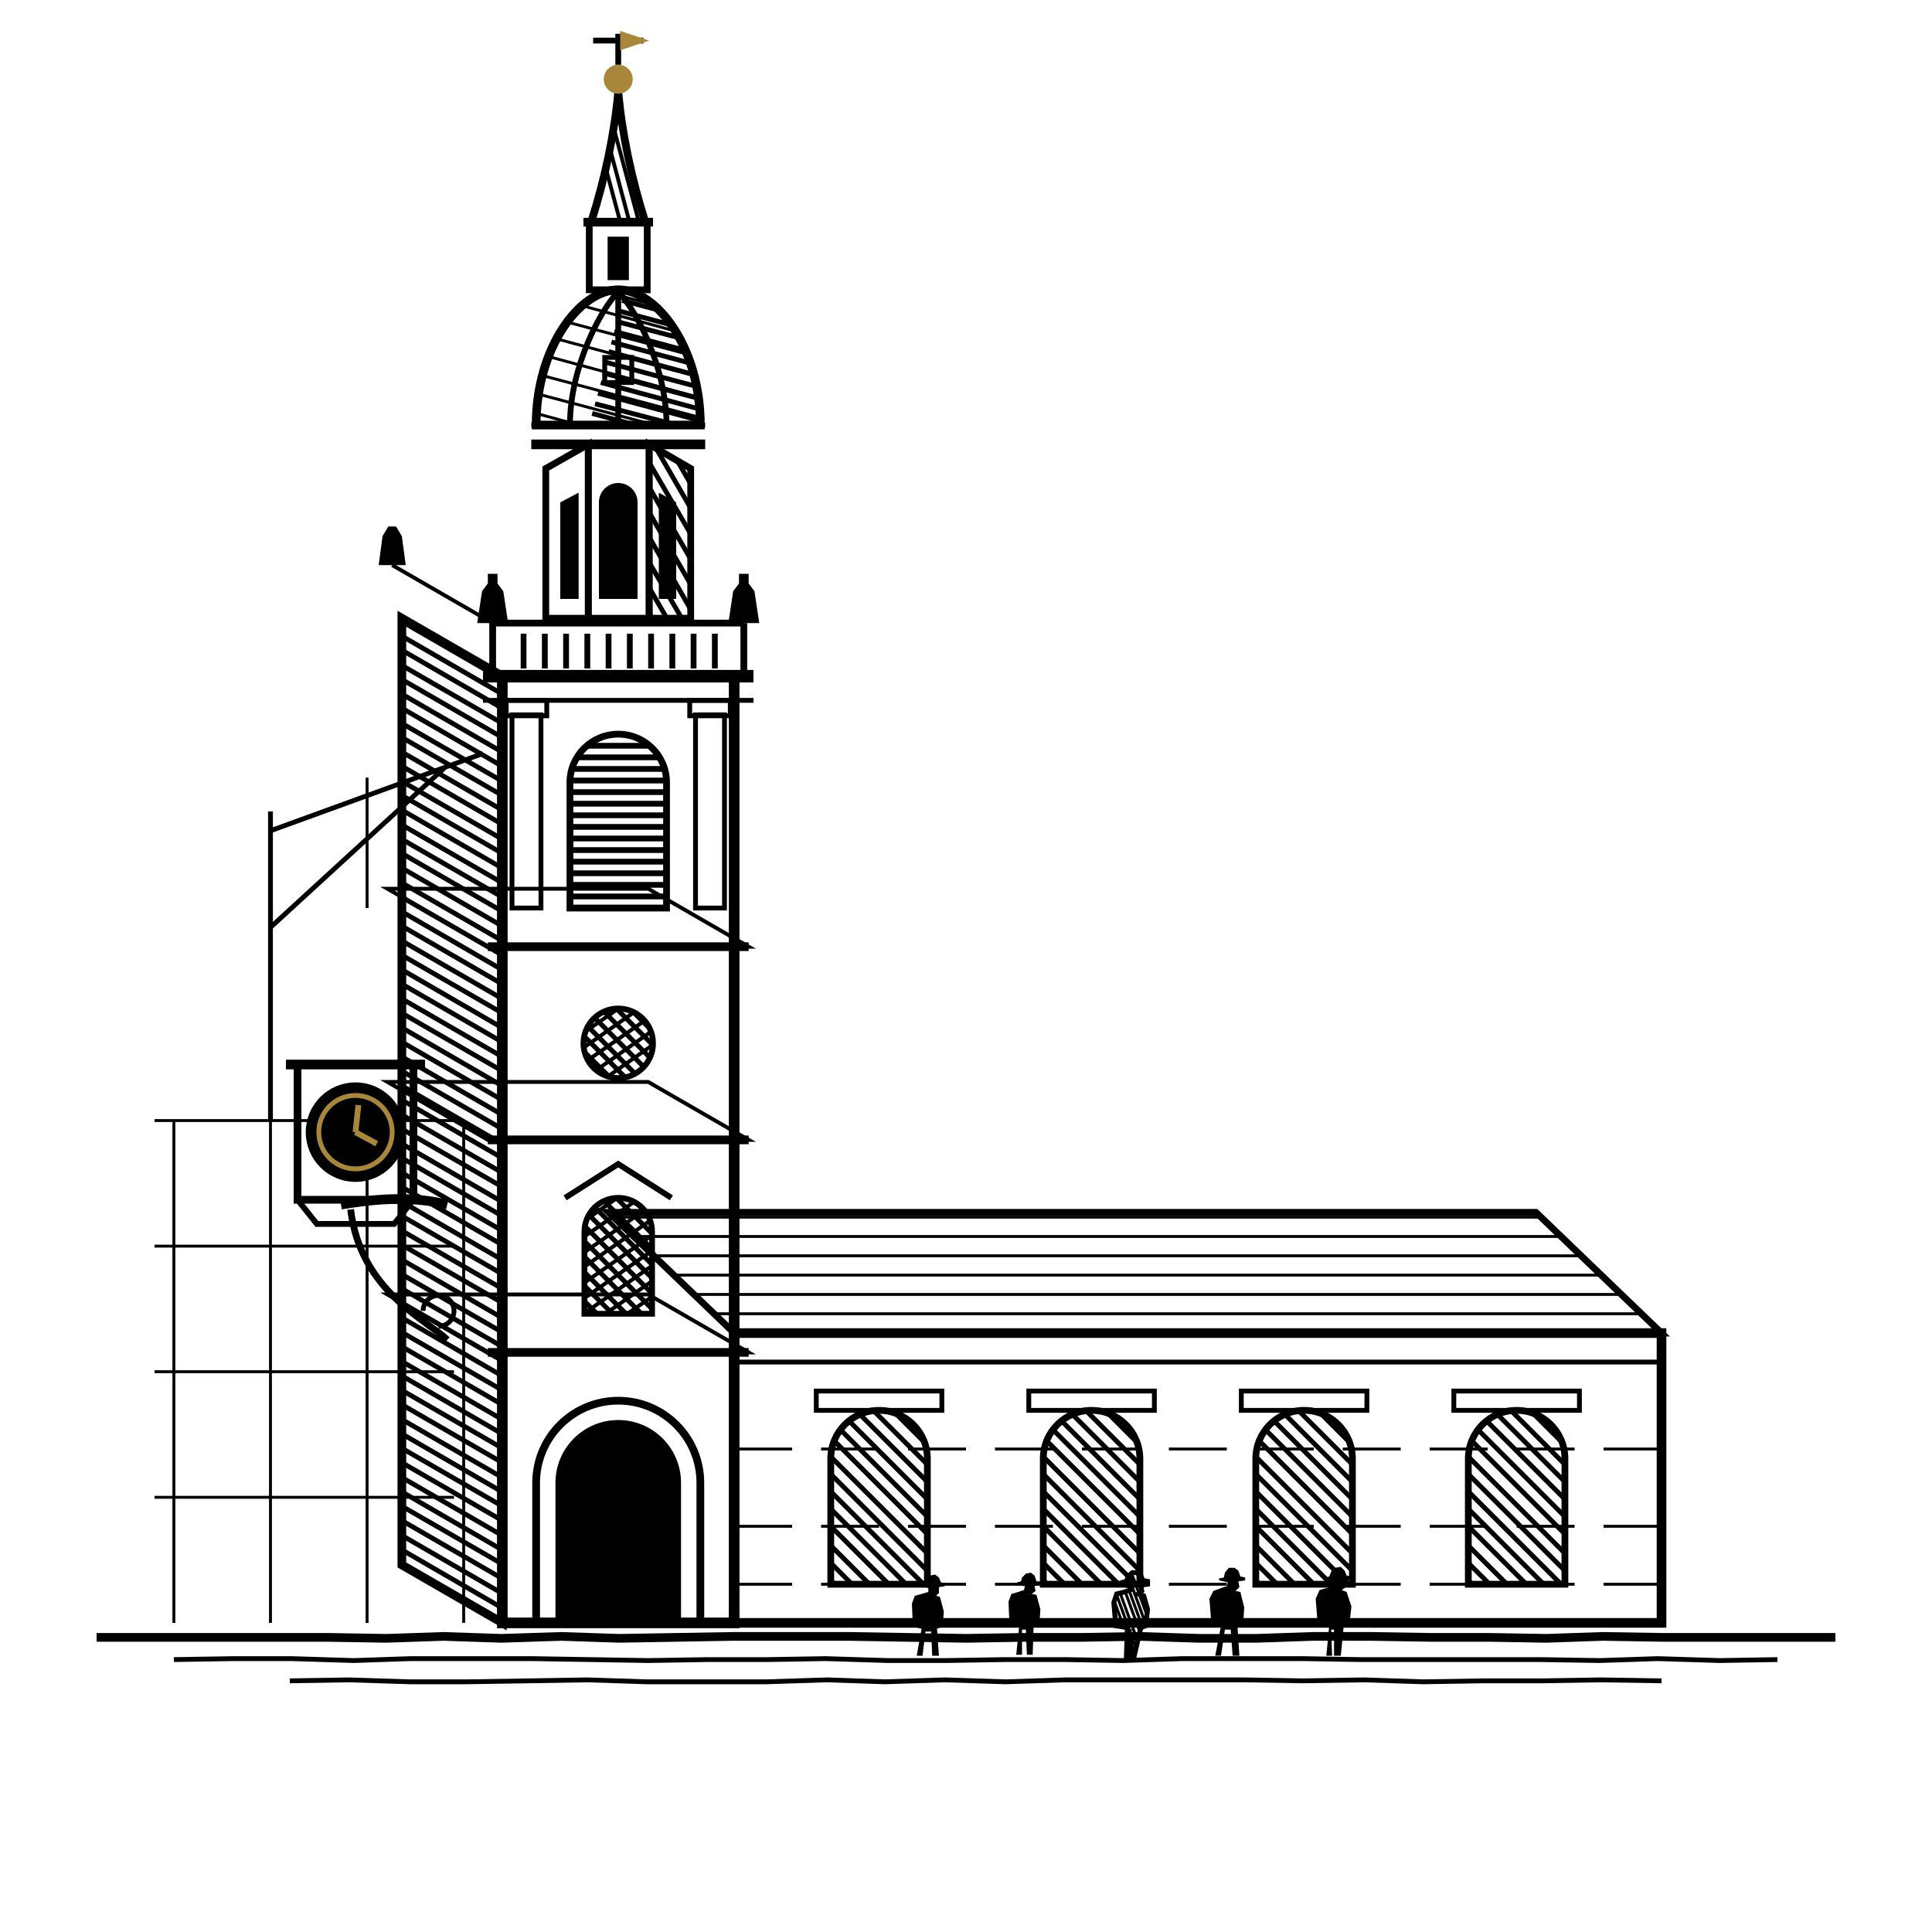
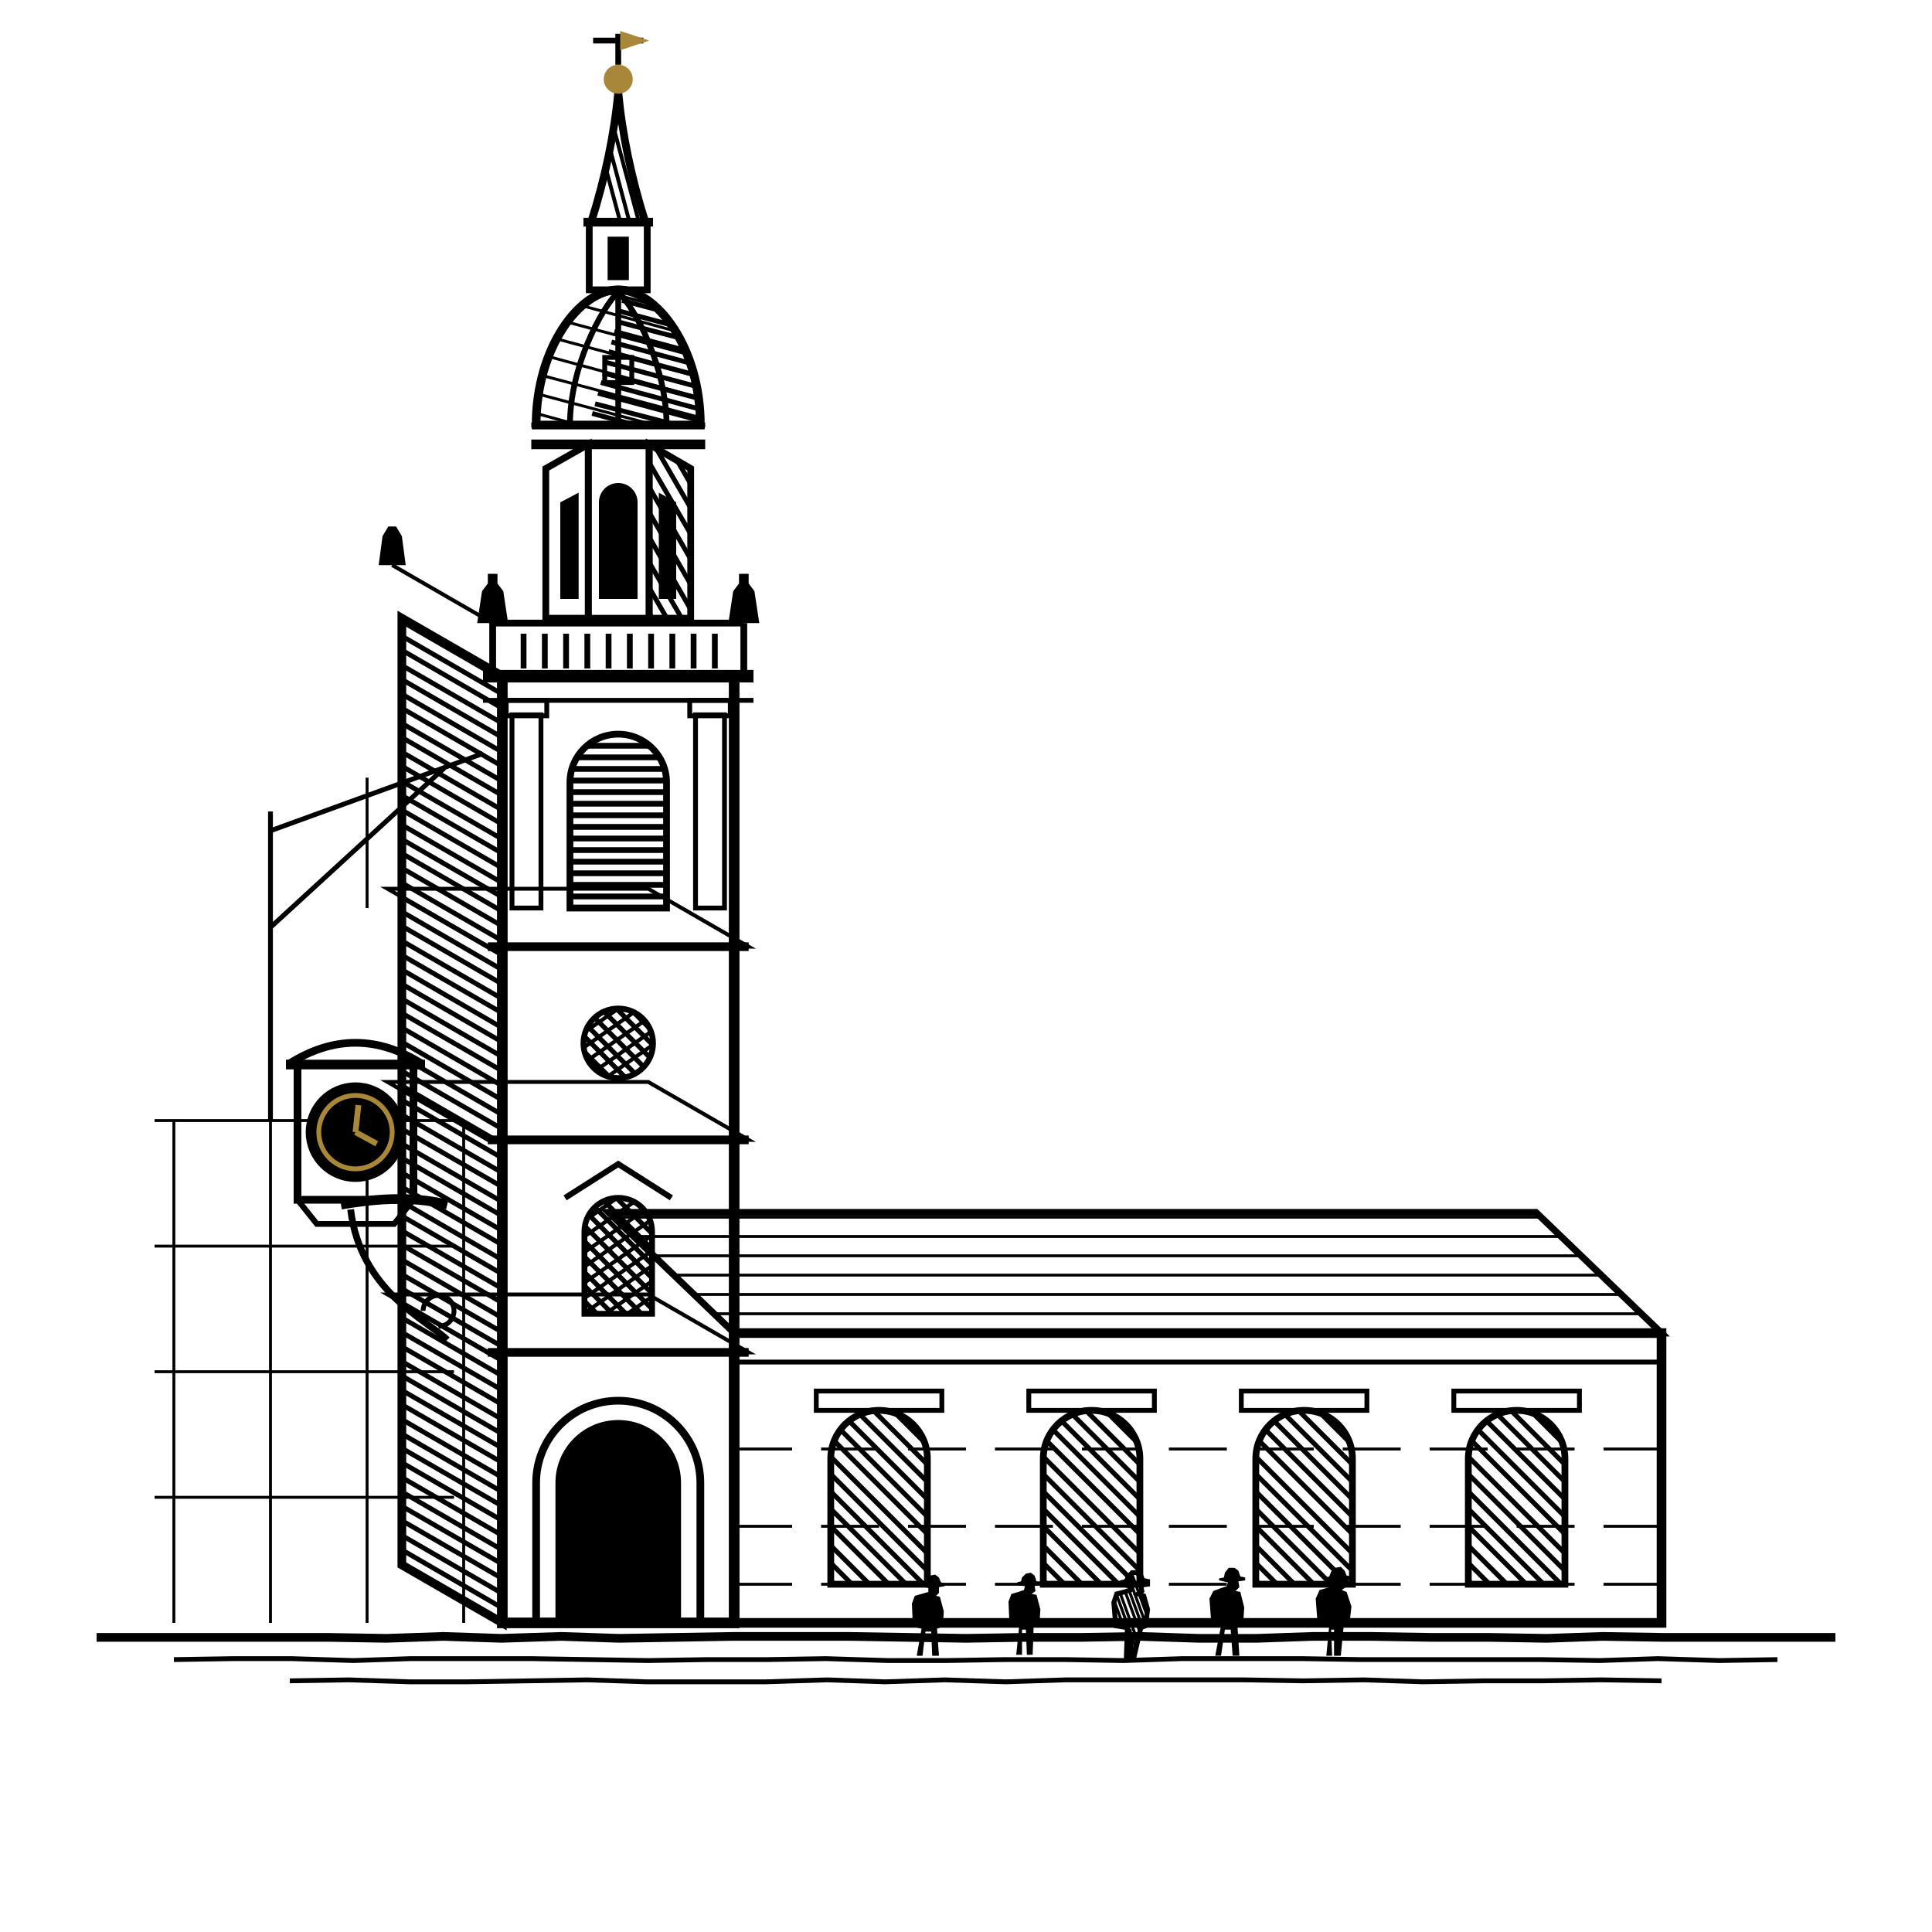
<svg xmlns="http://www.w3.org/2000/svg" viewBox="0 0 200 200">
  <defs>
    <clipPath id="st-magnus-martyr-k1">
      <path d="M76 138L172 138L159 125.5L63 125.5Z" />
    </clipPath>
    <clipPath id="st-magnus-martyr-k2">
      <path d="M86 164L86 151A5 5 0 0 1 96 151L96 164Z" />
    </clipPath>
    <clipPath id="st-magnus-martyr-k3">
      <path d="M108 164L108 151A5 5 0 0 1 118 151L118 164Z" />
    </clipPath>
    <clipPath id="st-magnus-martyr-k4">
      <path d="M130 164L130 151A5 5 0 0 1 140 151L140 164Z" />
    </clipPath>
    <clipPath id="st-magnus-martyr-k5">
      <path d="M152 164L152 151A5 5 0 0 1 162 151L162 164Z" />
    </clipPath>
    <clipPath id="st-magnus-martyr-k6">
      <path d="M52 70L41.6 64L41.6 162L52 168Z" />
    </clipPath>
    <clipPath id="st-magnus-martyr-k7">
      <path d="M60.5 136L60.5 127.5A3.5 3.5 0 0 1 67.5 127.5L67.5 136Z" />
    </clipPath>
    <clipPath id="st-magnus-martyr-k8">
      <path d="M60.4 108A3.6 3.6 0 1 0 67.6 108A3.6 3.6 0 1 0 60.4 108Z" />
    </clipPath>
    <clipPath id="st-magnus-martyr-k9">
      <path d="M59 94L59 81A5 5 0 0 1 69 81L69 94Z" />
    </clipPath>
    <clipPath id="st-magnus-martyr-k10">
      <path d="M67.2 46L71.5 48.5L71.5 64L67.2 64Z" />
    </clipPath>
    <clipPath id="st-magnus-martyr-k11">
      <path d="M55.5 44C55.5 36 60 30 64 30C68 30 72.5 36 72.5 44Z" />
    </clipPath>
    <clipPath id="st-magnus-martyr-k12">
      <path d="M55.5 44C55.5 36 60 30 64 30C68 30 72.5 36 72.5 44Z" />
    </clipPath>
    <clipPath id="st-magnus-martyr-k13">
      <path d="M61.2 23Q63.4 16 64 9.5Q64.6 16 66.8 23Z" />
    </clipPath>
    <clipPath id="st-magnus-martyr-k14">
      <path d="M116.6 171.5L116.7 168.5L115.5 168.3L115.3 165.9L115.6 165L116.4 164.8L117 164.6L117 164.2L116.2 164L116.2 163.8L116.6 163.7L116.8 163.2L117.2 162.8L117.7 162.8L118.1 163.1L118.3 163.6L118.8 163.7L118.8 164L118.1 164.1L118.2 164.7L117.8 165L118.4 165.2L118.8 166.6L118.6 168.3L118.1 168.5L117.4 171.5L116.8 171.5L116.9 168.9L116.8 168.9L117.3 171.5Z" />
    </clipPath>
  </defs>
  <path d="M16 155L47 155" fill="none" stroke="currentColor" stroke-width="0.3" stroke-linecap="butt" />
  <path d="M16 142L47 142" fill="none" stroke="currentColor" stroke-width="0.3" stroke-linecap="butt" />
  <path d="M16 129L47 129" fill="none" stroke="currentColor" stroke-width="0.3" stroke-linecap="butt" />
  <path d="M16 116L47 116" fill="none" stroke="currentColor" stroke-width="0.3" stroke-linecap="butt" />
  <path d="M18 116L18 168" fill="none" stroke="currentColor" stroke-width="0.3" stroke-linecap="butt" />
  <path d="M28 116L28 168" fill="none" stroke="currentColor" stroke-width="0.3" stroke-linecap="butt" />
  <path d="M38 116L38 168" fill="none" stroke="currentColor" stroke-width="0.3" stroke-linecap="butt" />
  <path d="M48 116L48 168" fill="none" stroke="currentColor" stroke-width="0.3" stroke-linecap="butt" />
  <path d="M28 116L28 84M28 86L50 78M28 96L46 79.5" fill="none" stroke="currentColor" stroke-width="0.5" />
  <path d="M38 80.5L38 94" fill="none" stroke="currentColor" stroke-width="0.3" />
  <path d="M76 138L172 138L159 125.5L63 125.5Z" fill="none" stroke="currentColor" stroke-width="0.7" />
  <path d="M60 110L175 110M60 112L175 112M60 114L175 114M60 116L175 116M60 118L175 118M60 120L175 120M60 122L175 122M60 124L175 124M60 126L175 126M60 128L175 128M60 130L175 130M60 132L175 132M60 134L175 134M60 136L175 136M60 138L175 138M60 140L175 140" fill="none" stroke="currentColor" stroke-width="0.3" stroke-linecap="butt" clip-path="url(#st-magnus-martyr-k1)" />
  <path d="M76 138L172 138L172 168L76 168Z" fill="none" stroke="currentColor" stroke-width="1" />
  <path d="M76 141L172 141" fill="none" stroke="currentColor" stroke-width="0.5" stroke-linecap="butt" />
  <path d="M86 164L86 151A5 5 0 0 1 96 151L96 164Z" fill="none" stroke="currentColor" stroke-width="0.7" />
  <path d="M91 141L107 157M90.1 141.9L106.1 157.9M89.2 142.8L105.2 158.8M88.2 143.8L104.2 159.8M87.3 144.7L103.3 160.7M86.4 145.6L102.4 161.6M85.5 146.5L101.5 162.5M84.6 147.4L100.6 163.4M83.6 148.4L99.6 164.4M82.7 149.3L98.7 165.3M81.8 150.2L97.8 166.2M80.9 151.1L96.9 167.1M80 152L96 168M79 153L95 169M78.1 153.9L94.1 169.9M77.2 154.8L93.2 170.8M76.3 155.7L92.3 171.7M75.4 156.6L91.4 172.6" fill="none" stroke="currentColor" stroke-width="0.5" stroke-linecap="butt" clip-path="url(#st-magnus-martyr-k2)" />
  <path d="M84.5 144L97.5 144L97.5 146L84.5 146Z" fill="none" stroke="currentColor" stroke-width="0.5" />
  <path d="M108 164L108 151A5 5 0 0 1 118 151L118 164Z" fill="none" stroke="currentColor" stroke-width="0.7" />
  <path d="M113 141L129 157M112.1 141.9L128.1 157.9M111.2 142.8L127.2 158.8M110.2 143.8L126.2 159.8M109.3 144.7L125.3 160.7M108.4 145.6L124.4 161.6M107.5 146.5L123.5 162.5M106.6 147.4L122.6 163.4M105.6 148.4L121.6 164.4M104.7 149.3L120.7 165.3M103.8 150.2L119.8 166.2M102.9 151.1L118.9 167.1M102 152L118 168M101 153L117 169M100.1 153.9L116.1 169.9M99.2 154.8L115.2 170.8M98.3 155.7L114.3 171.7M97.4 156.6L113.4 172.6" fill="none" stroke="currentColor" stroke-width="0.5" stroke-linecap="butt" clip-path="url(#st-magnus-martyr-k3)" />
  <path d="M106.5 144L119.5 144L119.5 146L106.5 146Z" fill="none" stroke="currentColor" stroke-width="0.5" />
  <path d="M130 164L130 151A5 5 0 0 1 140 151L140 164Z" fill="none" stroke="currentColor" stroke-width="0.7" />
  <path d="M135 141L151 157M134.1 141.9L150.1 157.9M133.2 142.8L149.2 158.8M132.2 143.8L148.2 159.8M131.3 144.7L147.3 160.7M130.4 145.6L146.4 161.6M129.5 146.5L145.5 162.5M128.6 147.4L144.6 163.4M127.6 148.4L143.6 164.4M126.7 149.3L142.7 165.3M125.8 150.2L141.8 166.2M124.9 151.1L140.9 167.1M124 152L140 168M123 153L139 169M122.1 153.9L138.1 169.9M121.2 154.8L137.2 170.8M120.3 155.7L136.3 171.7M119.4 156.6L135.4 172.6" fill="none" stroke="currentColor" stroke-width="0.5" stroke-linecap="butt" clip-path="url(#st-magnus-martyr-k4)" />
  <path d="M128.5 144L141.5 144L141.5 146L128.5 146Z" fill="none" stroke="currentColor" stroke-width="0.5" />
  <path d="M152 164L152 151A5 5 0 0 1 162 151L162 164Z" fill="none" stroke="currentColor" stroke-width="0.7" />
  <path d="M157 141L173 157M156.1 141.9L172.1 157.9M155.2 142.8L171.2 158.8M154.2 143.8L170.2 159.8M153.3 144.7L169.3 160.7M152.4 145.6L168.4 161.6M151.5 146.5L167.5 162.5M150.6 147.4L166.6 163.4M149.6 148.4L165.6 164.4M148.7 149.3L164.7 165.3M147.8 150.2L163.8 166.2M146.9 151.1L162.9 167.1M146 152L162 168M145 153L161 169M144.1 153.9L160.1 169.9M143.2 154.8L159.2 170.8M142.3 155.7L158.3 171.7M141.4 156.6L157.4 172.6" fill="none" stroke="currentColor" stroke-width="0.5" stroke-linecap="butt" clip-path="url(#st-magnus-martyr-k5)" />
  <path d="M150.5 144L163.5 144L163.5 146L150.5 146Z" fill="none" stroke="currentColor" stroke-width="0.5" />
  <path d="M76 150L172 150" fill="none" stroke="currentColor" stroke-width="0.3" stroke-linecap="butt" stroke-dasharray="6 3" />
  <path d="M76 158L172 158" fill="none" stroke="currentColor" stroke-width="0.3" stroke-linecap="butt" stroke-dasharray="6 3" />
  <path d="M76 164L172 164" fill="none" stroke="currentColor" stroke-width="0.3" stroke-linecap="butt" stroke-dasharray="6 3" />
  <path d="M52 70L41.6 64L41.6 162L52 168Z" fill="none" stroke="currentColor" stroke-width="0.9" />
  <path d="M40.5 47.2L103.8 83.8M39.9 48.3L103.1 84.9M39.2 49.5L102.5 86M38.6 50.6L101.8 87.1M37.9 51.7L101.2 88.3M37.3 52.8L100.5 89.4M36.6 54L99.9 90.5M36 55.1L99.2 91.6M35.3 56.2L98.6 92.8M34.7 57.3L97.9 93.9M34 58.5L97.3 95M33.4 59.6L96.6 96.1M32.7 60.7L96 97.3M32.1 61.8L95.3 98.4M31.4 63L94.7 99.5M30.8 64.1L94 100.6M30.1 65.2L93.4 101.8M29.5 66.3L92.7 102.9M28.8 67.5L92.1 104M28.2 68.6L91.4 105.1M27.5 69.7L90.8 106.3M26.9 70.8L90.1 107.4M26.2 72L89.5 108.5M25.6 73.1L88.8 109.6M24.9 74.2L88.2 110.8M24.3 75.4L87.5 111.9M23.6 76.5L86.9 113M23 77.6L86.2 114.1M22.3 78.7L85.6 115.3M21.7 79.9L84.9 116.4M21 81L84.3 117.5M20.4 82.1L83.6 118.7M19.7 83.2L83 119.8M19.1 84.4L82.3 120.9M18.4 85.5L81.7 122M17.8 86.6L81 123.2M17.1 87.7L80.4 124.3M16.5 88.9L79.7 125.4M15.8 90L79.1 126.5M15.2 91.1L78.4 127.7M14.5 92.2L77.8 128.8M13.9 93.4L77.1 129.9M13.2 94.5L76.5 131M12.6 95.6L75.8 132.2M11.9 96.7L75.2 133.3M11.3 97.9L74.5 134.4M10.6 99L73.9 135.5M10 100.1L73.2 136.7M9.3 101.2L72.6 137.8M8.7 102.4L71.9 138.9M8 103.5L71.3 140M7.4 104.6L70.6 141.2M6.7 105.7L70 142.3M6.1 106.9L69.3 143.4M5.4 108L68.7 144.5M4.8 109.1L68 145.7M4.1 110.3L67.4 146.8M3.5 111.4L66.7 147.9M2.8 112.5L66.1 149M2.2 113.6L65.4 150.2M1.5 114.8L64.8 151.3M0.9 115.9L64.1 152.4M0.2 117L63.5 153.6M-0.4 118.1L62.8 154.7M-1.1 119.3L62.2 155.8M-1.7 120.4L61.5 156.9M-2.4 121.5L60.9 158.1M-3 122.6L60.2 159.2M-3.7 123.8L59.6 160.3M-4.3 124.9L58.9 161.4M-5 126L58.3 162.6M-5.6 127.1L57.6 163.7M-6.3 128.3L57 164.8M-6.9 129.4L56.3 165.9M-7.6 130.5L55.7 167.1M-8.2 131.6L55 168.2M-8.9 132.8L54.4 169.3M-9.5 133.9L53.7 170.4M-10.2 135L53.1 171.6M-10.8 136.1L52.4 172.7M-11.5 137.3L51.8 173.8M-12.1 138.4L51.1 174.9M-12.8 139.5L50.5 176.1M-13.4 140.6L49.8 177.2" fill="none" stroke="currentColor" stroke-width="0.5" stroke-linecap="butt" clip-path="url(#st-magnus-martyr-k6)" />
  <path d="M52 70L76 70L76 168L52 168Z" fill="none" stroke="currentColor" stroke-width="1.1" />
  <path d="M50.5 140L77.5 140" fill="none" stroke="currentColor" stroke-width="0.9" stroke-linecap="butt" />
  <path d="M50.5 140L77.5 140L67.1 134L40.1 134Z" fill="none" stroke="currentColor" stroke-width="0.4" />
  <path d="M50.5 118L77.5 118" fill="none" stroke="currentColor" stroke-width="0.9" stroke-linecap="butt" />
  <path d="M50.5 118L77.5 118L67.1 112L40.1 112Z" fill="none" stroke="currentColor" stroke-width="0.4" />
  <path d="M50.5 98L77.5 98" fill="none" stroke="currentColor" stroke-width="0.9" stroke-linecap="butt" />
  <path d="M50.5 98L77.5 98L67.1 92L40.1 92Z" fill="none" stroke="currentColor" stroke-width="0.4" />
  <path d="M57.5 168L57.5 153.5A6.5 6.5 0 0 1 70.5 153.5L70.5 168Z" fill="currentColor" />
  <path d="M55.5 168L55.5 153.5A8.5 8.5 0 0 1 72.5 153.5L72.5 168Z" fill="none" stroke="currentColor" stroke-width="0.8" />
  <path d="M60.5 136L60.5 127.5A3.5 3.5 0 0 1 67.5 127.5L67.5 136Z" fill="none" stroke="currentColor" stroke-width="0.6" />
  <path d="M64 118L75.5 129.5M63.2 118.8L74.7 130.3M62.4 119.6L73.9 131.1M61.7 120.3L73.2 131.8M60.9 121.1L72.4 132.6M60.1 121.9L71.6 133.4M59.3 122.7L70.8 134.2M58.6 123.4L70.1 134.9M57.8 124.2L69.3 135.7M57 125L68.5 136.5M56.2 125.8L67.7 137.3M55.4 126.6L66.9 138.1M54.7 127.3L66.2 138.8M53.9 128.1L65.4 139.6M53.1 128.9L64.6 140.4" fill="none" stroke="currentColor" stroke-width="0.5" stroke-linecap="butt" clip-path="url(#st-magnus-martyr-k7)" />
  <path d="M53 126.9L65.4 118.2M53.7 128L66.1 119.3M54.4 129.1L66.9 120.4M55.2 130.1L67.6 121.4M55.9 131.2L68.4 122.5M56.7 132.3L69.1 123.6M57.4 133.3L69.8 124.6M58.2 134.4L70.6 125.7M58.9 135.5L71.3 126.8M59.7 136.5L72.1 127.8M60.4 137.6L72.8 128.9M61.2 138.6L73.6 130M61.9 139.7L74.3 131" fill="none" stroke="currentColor" stroke-width="0.4" stroke-linecap="butt" clip-path="url(#st-magnus-martyr-k7)" />
  <path d="M58.5 124L64 120.5L69.5 124" fill="none" stroke="currentColor" stroke-width="0.6" />
  <path d="M60.4 108A3.6 3.6 0 1 0 67.6 108A3.6 3.6 0 1 0 60.4 108Z" fill="none" stroke="currentColor" stroke-width="0.6" />
  <path d="M64 100L72 108M63.2 100.8L71.2 108.8M62.4 101.6L70.4 109.6M61.7 102.3L69.7 110.3M60.9 103.1L68.9 111.1M60.1 103.9L68.1 111.9M59.3 104.7L67.3 112.7M58.6 105.4L66.6 113.4M57.8 106.2L65.8 114.2M57 107L65 115M56.2 107.8L64.2 115.8" fill="none" stroke="currentColor" stroke-width="0.5" stroke-linecap="butt" clip-path="url(#st-magnus-martyr-k8)" />
  <path d="M56.2 106.6L65.4 100.2M57 107.7L66.1 101.3M57.7 108.8L66.9 102.4M58.5 109.8L67.6 103.4M59.2 110.9L68.4 104.5M60 112L69.1 105.6M60.7 113L69.8 106.6M61.5 114.1L70.6 107.7M62.2 115.2L71.3 108.8" fill="none" stroke="currentColor" stroke-width="0.4" stroke-linecap="butt" clip-path="url(#st-magnus-martyr-k8)" />
  <path d="M59 94L59 81A5 5 0 0 1 69 81L69 94Z" fill="none" stroke="currentColor" stroke-width="0.7" />
  <path d="M59 76L69 76M59 77.2L69 77.2M59 78.4L69 78.4M59 79.6L69 79.6M59 80.8L69 80.8M59 82L69 82M59 83.2L69 83.2M59 84.4L69 84.4M59 85.6L69 85.6M59 86.8L69 86.8M59 88L69 88M59 89.2L69 89.2M59 90.4L69 90.4M59 91.6L69 91.6M59 92.8L69 92.8" fill="none" stroke="currentColor" stroke-width="0.6" stroke-linecap="butt" clip-path="url(#st-magnus-martyr-k9)" />
  <path d="M53 74L56 74L56 94L53 94Z" fill="none" stroke="currentColor" stroke-width="0.5" />
  <path d="M52.4 72.5L56.6 72.5L56.6 74.1L52.4 74.1Z" fill="none" stroke="currentColor" stroke-width="0.5" />
  <path d="M72 74L75 74L75 94L72 94Z" fill="none" stroke="currentColor" stroke-width="0.5" />
  <path d="M71.4 72.5L75.6 72.5L75.6 74.1L71.4 74.1Z" fill="none" stroke="currentColor" stroke-width="0.5" />
  <path d="M50 70L78 70" fill="none" stroke="currentColor" stroke-width="1.3" stroke-linecap="butt" />
  <path d="M50 72.5L78 72.5" fill="none" stroke="currentColor" stroke-width="0.5" stroke-linecap="butt" />
  <path d="M51 64.5L77 64.5M51 64.5L51 70M77 64.5L77 70" fill="none" stroke="currentColor" stroke-width="0.7" />
  <path d="M54.2 65.6L54.2 69.2" fill="none" stroke="currentColor" stroke-width="0.6" stroke-linecap="butt" />
  <path d="M56.4 65.6L56.4 69.2" fill="none" stroke="currentColor" stroke-width="0.6" stroke-linecap="butt" />
  <path d="M58.6 65.6L58.6 69.2" fill="none" stroke="currentColor" stroke-width="0.6" stroke-linecap="butt" />
  <path d="M60.8 65.6L60.8 69.2" fill="none" stroke="currentColor" stroke-width="0.6" stroke-linecap="butt" />
  <path d="M63 65.6L63 69.2" fill="none" stroke="currentColor" stroke-width="0.6" stroke-linecap="butt" />
  <path d="M65.2 65.6L65.2 69.2" fill="none" stroke="currentColor" stroke-width="0.6" stroke-linecap="butt" />
  <path d="M67.4 65.6L67.4 69.2" fill="none" stroke="currentColor" stroke-width="0.6" stroke-linecap="butt" />
  <path d="M69.6 65.6L69.6 69.2" fill="none" stroke="currentColor" stroke-width="0.6" stroke-linecap="butt" />
  <path d="M71.8 65.6L71.8 69.2" fill="none" stroke="currentColor" stroke-width="0.6" stroke-linecap="butt" />
  <path d="M74 65.6L74 69.2" fill="none" stroke="currentColor" stroke-width="0.6" stroke-linecap="butt" />
  <path d="M49.4 64.5L52.6 64.5L52.1 61.2L51.5 60.4L51.5 59.4L50.5 59.4L50.5 60.4L49.9 61.2Z" fill="currentColor" />
  <path d="M75.4 64.5L78.6 64.5L78.1 61.2L77.5 60.4L77.5 59.4L76.5 59.4L76.5 60.4L75.9 61.2Z" fill="currentColor" />
  <path d="M39.2 58.5L42 58.5L41.6 55.5L41 54.5L40.2 54.5L39.6 55.5Z" fill="currentColor" />
  <path d="M40.6 58.5L51 64.5" fill="none" stroke="currentColor" stroke-width="0.4" />
  <path d="M60.9 46L67.2 46L67.2 64L60.9 64Z" fill="none" stroke="currentColor" stroke-width="0.7" />
  <path d="M56.5 48.5L60.9 46L60.9 64L56.5 64Z" fill="none" stroke="currentColor" stroke-width="0.7" />
  <path d="M67.2 46L71.5 48.5L71.5 64L67.2 64Z" fill="none" stroke="currentColor" stroke-width="0.7" />
  <path d="M70.4 40.3L81.6 59.8M69.2 41L80.5 60.4M68.1 41.6L79.3 61M67 42.3L78.2 61.7M65.9 42.9L77.1 62.3M64.7 43.6L76 63M63.6 44.2L74.8 63.6M62.5 44.9L73.7 64.3M61.4 45.5L72.6 65M60.2 46.2L71.5 65.6M59.1 46.8L70.3 66.2M58 47.5L69.2 66.9M56.9 48.1L68.1 67.5M55.7 48.8L67 68.2" fill="none" stroke="currentColor" stroke-width="0.5" stroke-linecap="butt" clip-path="url(#st-magnus-martyr-k10)" />
  <path d="M62 62L62 52A2 2 0 0 1 66 52L66 62Z" fill="currentColor" />
  <path d="M58 52L59.9 51L59.9 62L58 62Z" fill="currentColor" />
  <path d="M68.2 51L70 52L70 62L68.2 62Z" fill="currentColor" />
  <path d="M55 46L73 46" fill="none" stroke="currentColor" stroke-width="1" stroke-linecap="butt" />
  <path d="M55 44L73 44" fill="none" stroke="currentColor" stroke-width="0.5" stroke-linecap="butt" />
  <path d="M55.5 44C55.5 36 60 30 64 30C68 30 72.5 36 72.5 44Z" fill="none" stroke="currentColor" stroke-width="0.9" />
  <path d="M55.8 24.2L77.5 30.1M55.3 26.2L77 32M54.7 28.1L76.5 33.9M54.2 30L75.9 35.9M53.7 32L75.4 37.8M53.2 33.9L74.9 39.7M52.7 35.8L74.4 41.7M52.1 37.8L73.9 43.6M51.6 39.7L73.4 45.5M51.1 41.6L72.8 47.5M50.6 43.6L72.3 49.4" fill="none" stroke="currentColor" stroke-width="0.3" stroke-linecap="butt" clip-path="url(#st-magnus-martyr-k11)" />
  <path d="M65.6 26.9L77.5 30.1M65.3 27.9L77.2 31.1M65 29L76.9 32.2M64.7 30.1L76.6 33.3M64.4 31.1L76.4 34.3M64.1 32.2L76.1 35.4M63.9 33.3L75.8 36.4M63.6 34.3L75.5 37.5M63.3 35.4L75.2 38.6M63 36.4L74.9 39.6M62.7 37.5L74.7 40.7M62.4 38.6L74.4 41.8M62.2 39.6L74.1 42.8M61.9 40.7L73.8 43.9M61.6 41.8L73.5 44.9M61.3 42.8L73.2 46M61 43.9L72.9 47.1" fill="none" stroke="currentColor" stroke-width="0.5" stroke-linecap="butt" clip-path="url(#st-magnus-martyr-k12)" />
  <path d="M59 44C59 38 62.2 32 64 30.2" fill="none" stroke="currentColor" stroke-width="0.6" />
  <path d="M64 44C64 38 64 32 64 30.2" fill="none" stroke="currentColor" stroke-width="0.6" />
  <path d="M69 44C69 38 65.8 32 64 30.2" fill="none" stroke="currentColor" stroke-width="0.6" />
  <path d="M62.6 37L65.4 37L65.4 39.6L62.6 39.6Z" fill="none" stroke="currentColor" stroke-width="0.5" />
  <path d="M61 23L67 23L67 30L61 30Z" fill="none" stroke="currentColor" stroke-width="0.7" />
  <path d="M62.9 24.5L65.1 24.5L65.1 29L62.9 29Z" fill="currentColor" />
  <path d="M60.4 23L67.6 23" fill="none" stroke="currentColor" stroke-width="0.9" stroke-linecap="butt" />
  <path d="M61.2 23Q63.4 16 64 9.5Q64.6 16 66.8 23Z" fill="none" stroke="currentColor" stroke-width="0.8" />
  <path d="M66.8 8.2L70.5 22.1M65.9 8.5L69.6 22.3M65.1 8.7L68.8 22.5M64.2 8.9L67.9 22.8M63.3 9.2L67 23M62.5 9.4L66.2 23.2M61.6 9.6L65.3 23.5M60.7 9.9L64.4 23.7" fill="none" stroke="currentColor" stroke-width="0.4" stroke-linecap="butt" clip-path="url(#st-magnus-martyr-k13)" />
  <path d="M62.5 8.2A1.5 1.5 0 1 0 65.5 8.2A1.5 1.5 0 1 0 62.5 8.2Z" fill="#A8873A" />
  <path d="M64 6.7L64 3.5M61.4 4.2L66.6 4.2" fill="none" stroke="currentColor" stroke-width="0.6" />
  <path d="M64.2 3.2L67.2 4.2L64.2 5.2Z" fill="#A8873A" />
  <path d="M46.3 124.7C42.3 123.7 38.3 124.2 35.3 124.7" fill="none" stroke="currentColor" stroke-width="1" />
  <path d="M36.3 125.2C37.3 133.7 44.3 136.7 46.3 138.7" fill="none" stroke="currentColor" stroke-width="0.7" />
  <path d="M43.8 135.7a1.6 1.6 0 1 1 1.6 1.6" fill="none" stroke="currentColor" stroke-width="0.5" />
  <path d="M30.8 110.2L42.8 110.2L42.8 124.2L30.8 124.2Z" fill="none" stroke="currentColor" stroke-width="0.8" />
-   <path d="M29.8 110.2Q36.8 --105.7 43.8 110.2" fill="none" stroke="currentColor" stroke-width="0.8" />
+   <path d="M29.8 110.2Q36.8 105.7 43.8 110.2" fill="none" stroke="currentColor" stroke-width="0.8" />
  <path d="M29.6 110.2L44 110.2" fill="none" stroke="currentColor" stroke-width="1" stroke-linecap="butt" />
  <path d="M32 117.2A4.8 4.8 0 1 0 41.6 117.2A4.8 4.8 0 1 0 32 117.2Z" fill="none" stroke="currentColor" stroke-width="0.7" />
  <path d="M32 117.2A4.8 4.8 0 1 0 41.6 117.2A4.8 4.8 0 1 0 32 117.2Z" fill="currentColor" />
  <path d="M33 117.2A3.8 3.8 0 1 0 40.6 117.2A3.8 3.8 0 1 0 33 117.2Z" fill="none" stroke="#A8873A" stroke-width="0.5" />
  <path d="M36.8 117.2L37.1 114.4M36.8 117.2L39 118.4" fill="none" stroke="#A8873A" stroke-width="0.6" />
  <path d="M30.8 124.2L32.8 126.7L40.8 126.7L42.8 124.2" fill="none" stroke="currentColor" stroke-width="0.6" />
  <path d="M10 169.5L16 169.5L22.1 169.5L28 169.5L33.9 169.5L40 169.6L45.9 169.4L51.9 169.6L58.1 169.4L64.1 169.6L70 169.5L75.9 169.4L82 169.4L87.9 169.4L93.9 169.5L100 169.6L106 169.5L112 169.5L118 169.4L124.1 169.6L130.1 169.6L135.9 169.4L141.9 169.4L148.1 169.5L154.1 169.5L160.1 169.6L165.9 169.4L172.1 169.5L178.1 169.5L183.9 169.5L190 169.5" fill="none" stroke="currentColor" stroke-width="0.9" />
  <path d="M18 171.8L24.2 171.7L30.2 171.7L36.6 171.9L42.5 171.7L48.6 171.7L55 171.7L61.1 171.8L67.1 171.9L73.2 171.8L79.4 171.8L85.5 171.7L91.9 171.9L97.9 171.9L104 171.8L110.3 171.8L116.3 171.9L122.4 171.7L128.7 171.7L134.8 171.7L140.8 171.8L147 171.8L153.2 171.8L159.5 171.8L165.6 171.9L171.6 171.7L178 171.9L184 171.8" fill="none" stroke="currentColor" stroke-width="0.5" />
  <path d="M30 174L36.1 173.9L42.4 174.1L48.4 174.1L54.8 174L60.8 173.9L66.9 174.1L73.1 174.1L79.3 174.1L85.6 173.9L91.6 174.1L97.8 173.9L104.1 174.1L110.3 173.9L116.6 173.9L122.5 173.9L128.8 173.9L134.9 174L141.2 173.9L147.3 174.1L153.6 174L159.7 174L165.7 173.9L172 174" fill="none" stroke="currentColor" stroke-width="0.5" />
  <path d="M94.9 171.4L95.4 168.6L94.5 168.4L94.4 166L94.7 165.2L95.4 165L96.1 164.8L96.1 164.4L95.4 164.2L95.4 164L95.7 163.9L95.9 163.4L96.3 163.1L96.8 163L97.2 163.3L97.4 163.8L97.8 163.9L97.8 164.2L97.2 164.3L97.2 164.9L96.9 165.2L97.3 165.3L97.7 166.8L97.6 168.4L97 168.6L97.2 171.4L96.5 171.4L96.4 168.9L95.8 168.9L95.5 171.4Z" fill="currentColor" />
  <path d="M105.2 171.3L105.5 168.4L104.5 168.2L104.4 165.8L104.7 165L105.4 164.8L106 164.6L106.1 164.2L105.3 164.1L105.3 163.8L105.7 163.7L105.8 163.3L106.2 162.9L106.7 162.8L107.1 163.1L107.3 163.7L107.8 163.7L107.8 164L107.1 164.2L107.2 164.7L106.8 165L107.3 165.1L107.7 166.6L107.6 168.2L107 168.4L106.9 171.3L106.3 171.3L106.2 168.7L105.8 168.7L105.8 171.3Z" fill="currentColor" />
  <path d="M116.6 171.5L116.7 168.5L115.5 168.3L115.3 165.9L115.6 165L116.4 164.8L117 164.6L117 164.2L116.2 164L116.2 163.8L116.6 163.7L116.8 163.2L117.2 162.8L117.7 162.8L118.1 163.1L118.3 163.6L118.8 163.7L118.8 164L118.1 164.1L118.2 164.7L117.8 165L118.4 165.2L118.8 166.6L118.6 168.3L118.1 168.5L117.4 171.5L116.8 171.5L116.9 168.9L116.8 168.9L117.3 171.5Z" fill="none" stroke="currentColor" stroke-width="0.5" />
  <path d="M120.1 157.6L124.9 170.8M119.6 157.8L124.4 171M119.2 157.9L124 171.1M118.8 158.1L123.6 171.3M118.4 158.2L123.2 171.4M117.9 158.4L122.7 171.6M117.5 158.6L122.3 171.7M117.1 158.7L121.9 171.9M116.7 158.9L121.5 172M116.3 159L121.1 172.2M115.8 159.2L120.6 172.3M115.4 159.3L120.2 172.5M115 159.5L119.8 172.6M114.6 159.6L119.4 172.8M114.1 159.8L118.9 173M113.7 159.9L118.5 173.1M113.3 160.1L118.1 173.3M112.9 160.2L117.7 173.4M112.5 160.4L117.2 173.6M112 160.6L116.8 173.7M111.6 160.7L116.4 173.9M111.2 160.9L116 174M110.8 161L115.6 174.2M110.3 161.2L115.1 174.3M109.9 161.3L114.7 174.5M109.5 161.5L114.3 174.6" fill="none" stroke="currentColor" stroke-width="0.3" stroke-linecap="butt" clip-path="url(#st-magnus-martyr-k14)" />
  <path d="M125.8 171.4L126.4 168.3L125.4 168.1L125.2 165.5L125.6 164.7L126.4 164.4L127 164.2L127.1 163.8L126.2 163.6L126.2 163.4L126.7 163.3L126.8 162.8L127.2 162.3L127.8 162.3L128.2 162.6L128.4 163.2L128.9 163.3L128.9 163.6L128.2 163.7L128.3 164.3L127.9 164.7L128.4 164.8L128.8 166.4L128.7 168.1L128.1 168.3L128.3 171.4L127.6 171.4L127.4 168.7L126.8 168.7L126.4 171.4Z" fill="currentColor" />
  <path d="M137.3 171.4L137.6 168.3L136.4 168.1L136.2 165.5L136.6 164.6L137.3 164.4L138 164.2L138.1 163.7L137.2 163.6L137.2 163.3L137.6 163.2L137.8 162.7L138.2 162.3L138.8 162.2L139.2 162.6L139.4 163.1L139.9 163.2L139.9 163.5L139.2 163.7L139.3 164.3L138.9 164.6L139.4 164.8L139.9 166.3L139.7 168.1L139.1 168.3L138.8 171.4L138.1 171.4L138.1 168.7L137.8 168.7L137.9 171.4Z" fill="currentColor" />
</svg>
